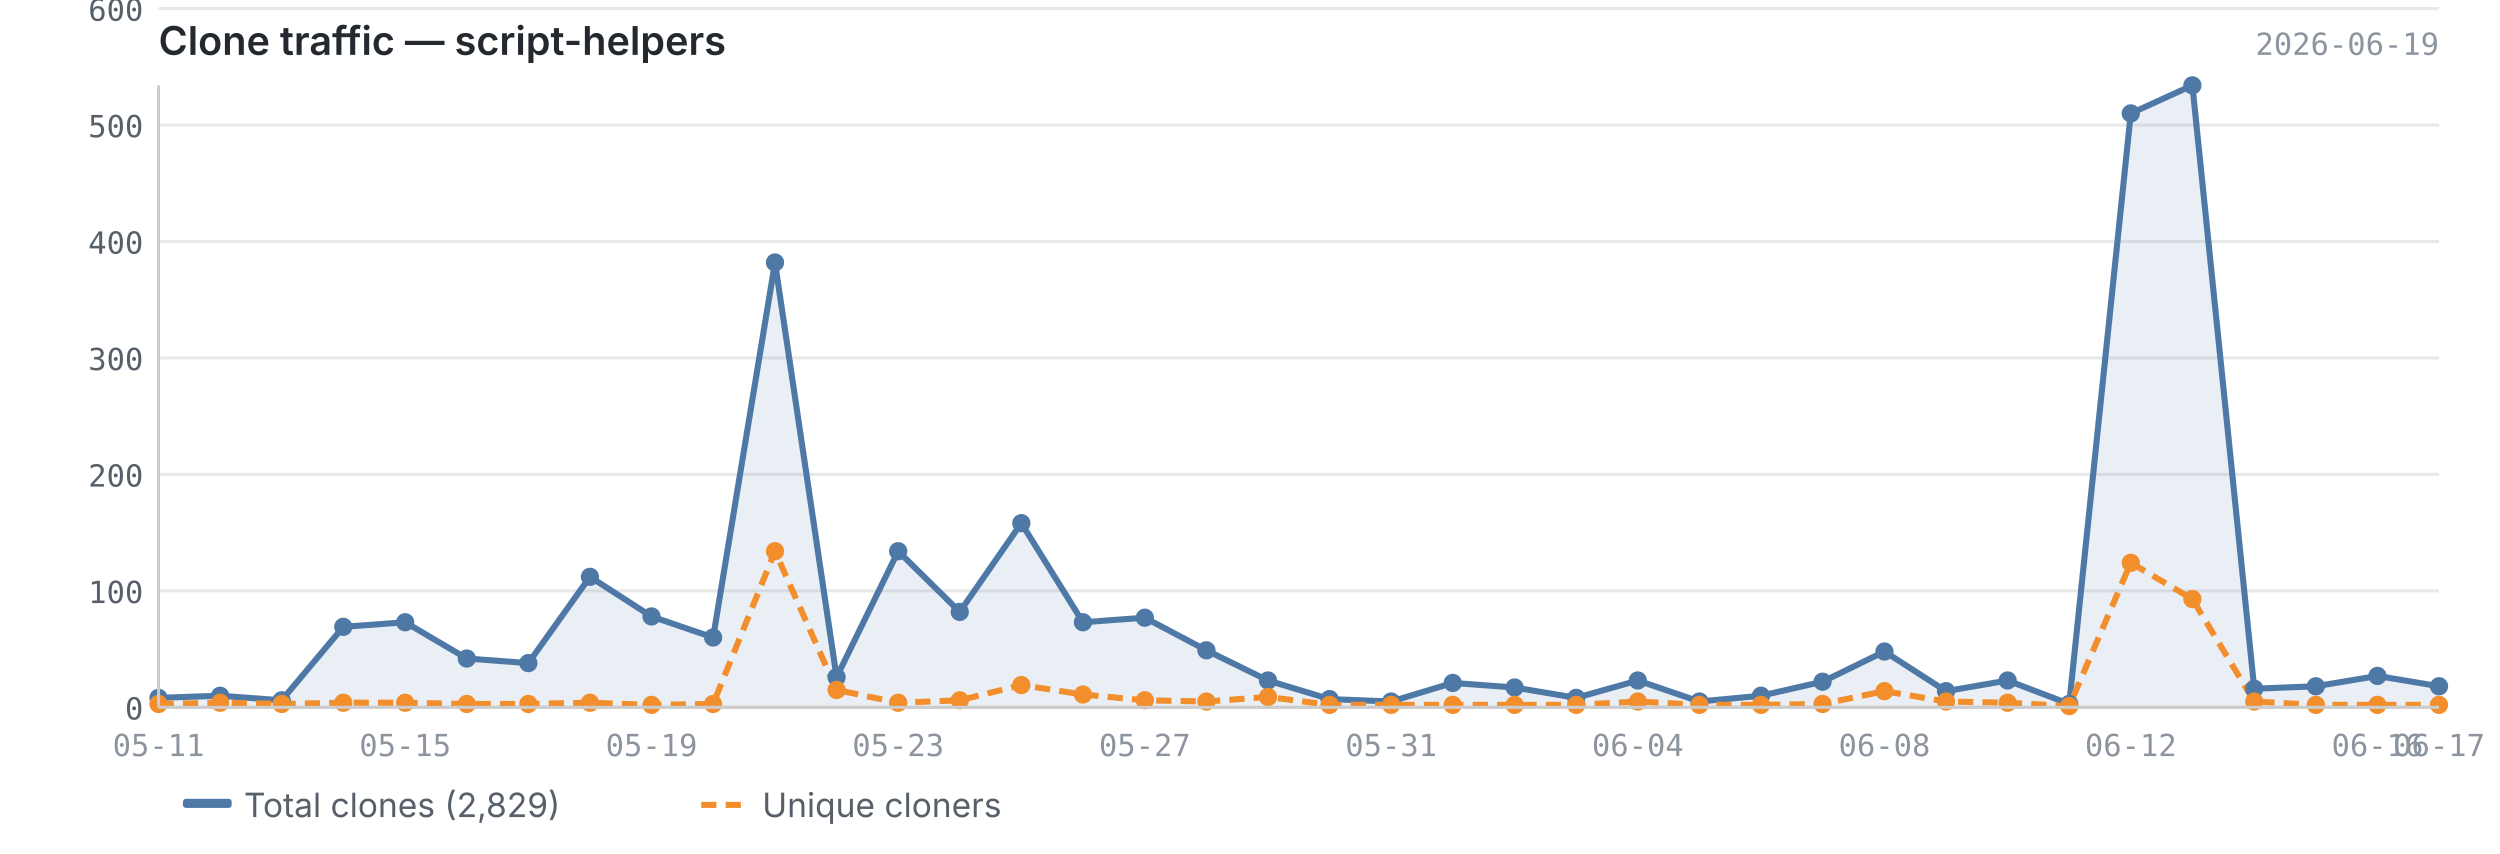
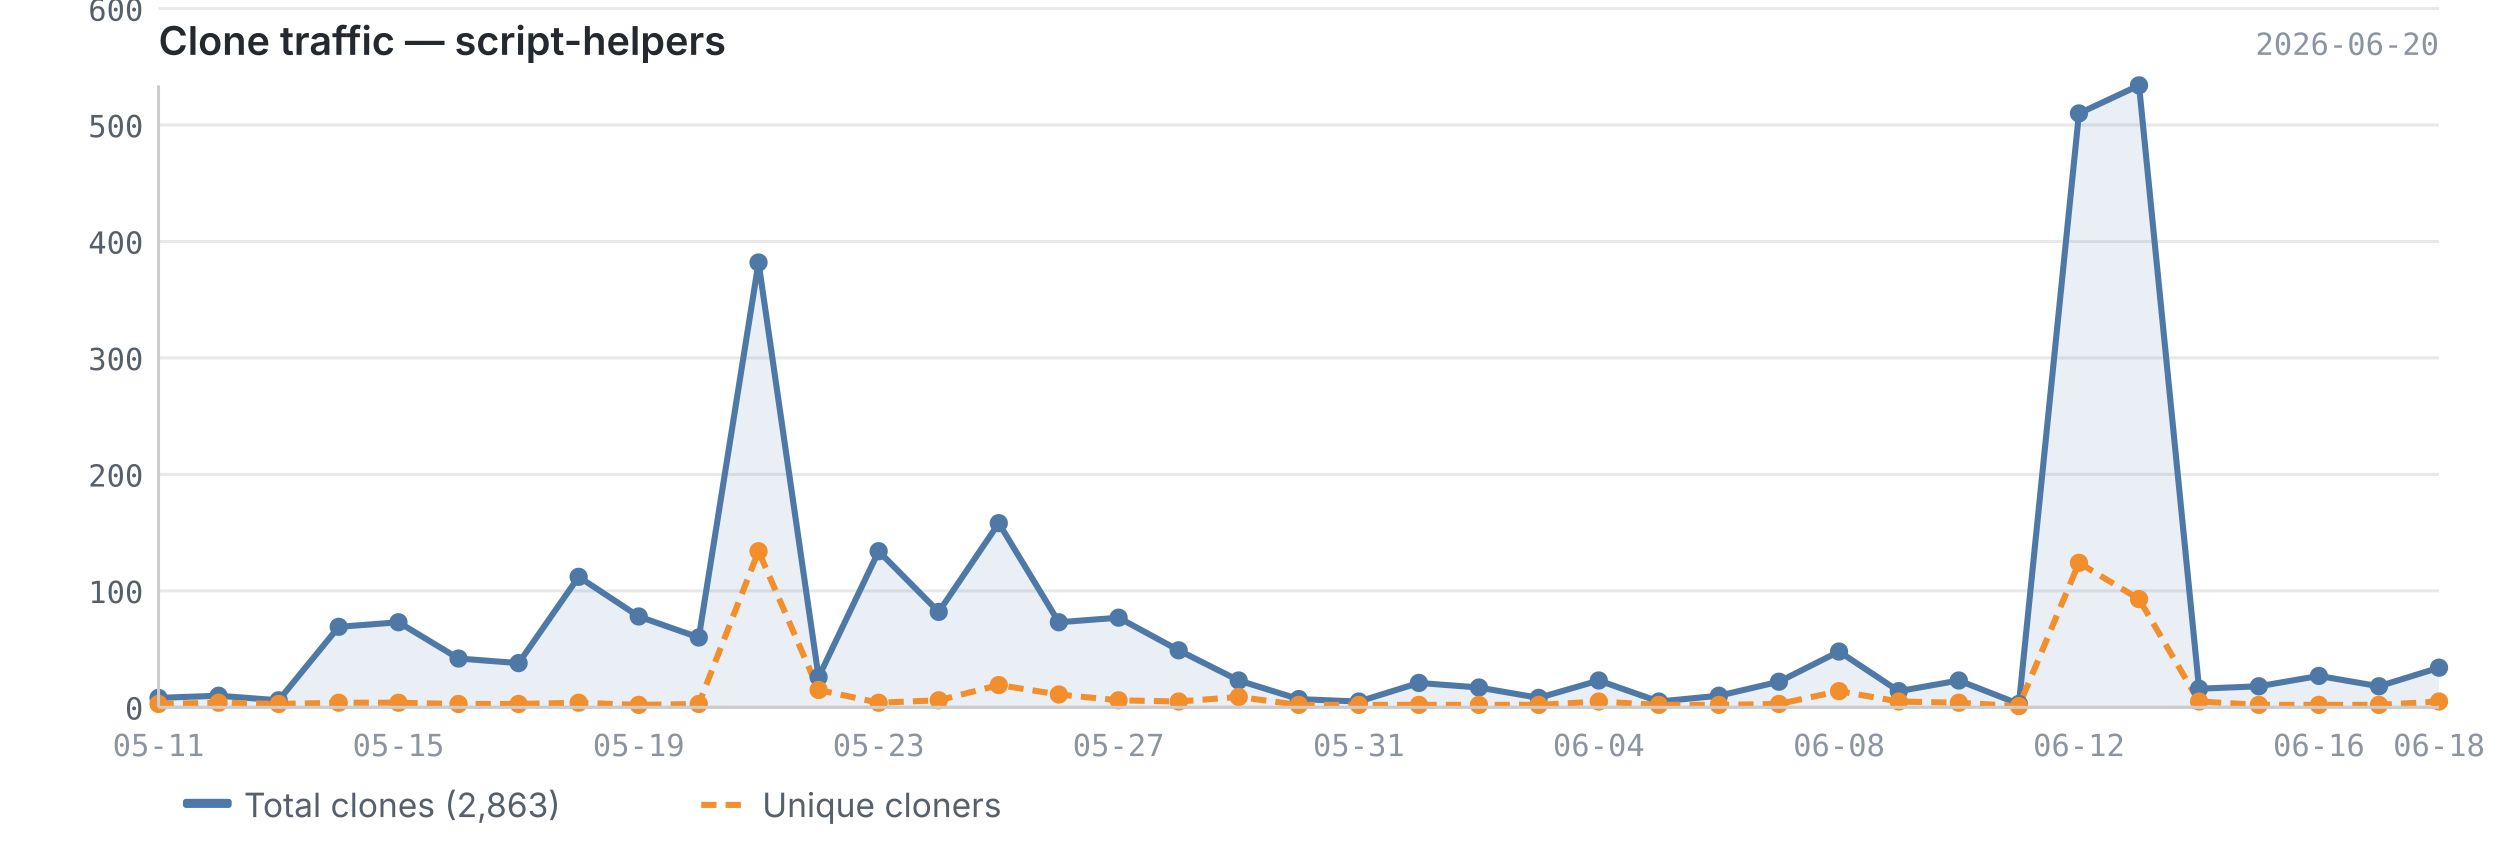
<svg xmlns="http://www.w3.org/2000/svg" viewBox="0 0 820 280" width="820" height="280">
  <text x="52" y="18" font-size="13" font-weight="600" fill="#24292f" font-family="-apple-system, BlinkMacSystemFont, 'Segoe UI', sans-serif">Clone traffic — script-helpers</text>
-   <text x="800" y="18" font-size="10" fill="#8c959f" font-family="ui-monospace, SFMono-Regular, 'SF Mono', Menlo, monospace" text-anchor="end">2026-06-19</text>
+   <text x="800" y="18" font-size="10" fill="#8c959f" font-family="ui-monospace, SFMono-Regular, 'SF Mono', Menlo, monospace" text-anchor="end">2026-06-20</text>
  <line x1="52" y1="232.0" x2="800" y2="232.0" stroke="#e8e8e8" stroke-width="1" />
  <line x1="52" y1="193.8" x2="800" y2="193.8" stroke="#e8e8e8" stroke-width="1" />
  <line x1="52" y1="155.6" x2="800" y2="155.6" stroke="#e8e8e8" stroke-width="1" />
  <line x1="52" y1="117.4" x2="800" y2="117.4" stroke="#e8e8e8" stroke-width="1" />
  <line x1="52" y1="79.2" x2="800" y2="79.2" stroke="#e8e8e8" stroke-width="1" />
  <line x1="52" y1="41.0" x2="800" y2="41.0" stroke="#e8e8e8" stroke-width="1" />
  <line x1="52" y1="2.8" x2="800" y2="2.8" stroke="#e8e8e8" stroke-width="1" />
-   <path d="M52.0,228.9 L52.0,228.9 L72.2,228.2 L92.4,229.7 L112.6,205.6 L132.9,204.1 L153.1,216.0 L173.3,217.5 L193.5,189.2 L213.7,202.2 L233.9,209.1 L254.2,86.1 L274.4,222.1 L294.6,180.8 L314.8,200.7 L335.0,171.6 L355.2,204.1 L375.5,202.6 L395.7,213.3 L415.9,223.2 L436.1,229.3 L456.3,230.1 L476.5,224.0 L496.8,225.5 L517.0,228.9 L537.2,223.2 L557.4,230.1 L577.6,228.2 L597.8,223.6 L618.1,213.7 L638.3,226.7 L658.5,223.2 L678.7,230.9 L698.9,37.2 L719.1,28.0 L739.4,225.9 L759.6,225.1 L779.8,221.7 L800.0,225.1 L800.0,232.0 L52.0,232.0Z" fill="#4e79a7" opacity="0.12" />
-   <polyline points="52.0,228.9 72.2,228.2 92.4,229.7 112.6,205.6 132.9,204.1 153.1,216.0 173.3,217.5 193.5,189.2 213.7,202.2 233.9,209.1 254.2,86.1 274.4,222.1 294.6,180.8 314.8,200.7 335.0,171.6 355.2,204.1 375.5,202.6 395.7,213.3 415.9,223.2 436.1,229.3 456.3,230.1 476.5,224.0 496.8,225.5 517.0,228.9 537.2,223.2 557.4,230.1 577.6,228.2 597.8,223.6 618.1,213.7 638.3,226.7 658.5,223.2 678.7,230.9 698.9,37.2 719.1,28.0 739.4,225.9 759.6,225.1 779.8,221.7 800.0,225.1" fill="none" stroke="#4e79a7" stroke-width="2" stroke-linejoin="round" />
-   <polyline points="52.0,230.9 72.2,230.5 92.4,230.9 112.6,230.5 132.9,230.5 153.1,230.9 173.3,230.9 193.5,230.5 213.7,231.2 233.9,230.9 254.2,180.8 274.4,226.3 294.6,230.5 314.8,229.7 335.0,224.7 355.2,227.8 375.5,229.7 395.7,230.1 415.9,228.6 436.1,231.2 456.3,231.2 476.5,231.2 496.8,231.2 517.0,231.2 537.2,230.1 557.4,231.2 577.6,231.2 597.8,230.9 618.1,226.7 638.3,230.1 658.5,230.5 678.7,231.6 698.9,184.6 719.1,196.5 739.4,230.1 759.6,231.2 779.8,231.2 800.0,231.2" fill="none" stroke="#f28e2b" stroke-width="2" stroke-linejoin="round" stroke-dasharray="5,3" />
+   <path d="M52.0,228.9 L52.0,228.9 L71.7,228.2 L91.4,229.7 L111.1,205.6 L130.7,204.1 L150.4,216.0 L170.1,217.5 L189.8,189.2 L209.5,202.2 L229.2,209.1 L248.8,86.1 L268.5,222.1 L288.2,180.8 L307.9,200.7 L327.6,171.6 L347.3,204.1 L366.9,202.6 L386.6,213.3 L406.3,223.2 L426.0,229.3 L445.7,230.1 L465.4,224.0 L485.1,225.5 L504.7,228.9 L524.4,223.2 L544.1,230.1 L563.8,228.2 L583.5,223.6 L603.2,213.7 L622.8,226.7 L642.5,223.2 L662.2,230.9 L681.9,37.2 L701.6,28.0 L721.3,225.9 L740.9,225.1 L760.6,221.7 L780.3,225.1 L800.0,219.0 L800.0,232.0 L52.0,232.0Z" fill="#4e79a7" opacity="0.12" />
+   <polyline points="52.0,228.9 71.7,228.2 91.4,229.7 111.1,205.6 130.7,204.1 150.4,216.0 170.1,217.5 189.8,189.2 209.5,202.2 229.2,209.1 248.8,86.1 268.5,222.1 288.2,180.8 307.9,200.7 327.6,171.6 347.3,204.1 366.9,202.6 386.6,213.3 406.3,223.2 426.0,229.3 445.7,230.1 465.4,224.0 485.1,225.5 504.7,228.9 524.4,223.2 544.1,230.1 563.8,228.2 583.5,223.6 603.2,213.7 622.8,226.7 642.5,223.2 662.2,230.9 681.9,37.2 701.6,28.0 721.3,225.9 740.9,225.1 760.6,221.7 780.3,225.1 800.0,219.0" fill="none" stroke="#4e79a7" stroke-width="2" stroke-linejoin="round" />
+   <polyline points="52.0,230.9 71.7,230.5 91.4,230.9 111.1,230.5 130.7,230.5 150.4,230.9 170.1,230.9 189.8,230.5 209.5,231.2 229.2,230.9 248.8,180.8 268.5,226.3 288.2,230.5 307.9,229.7 327.6,224.7 347.3,227.8 366.9,229.7 386.6,230.1 406.3,228.6 426.0,231.2 445.7,231.2 465.4,231.2 485.1,231.2 504.7,231.2 524.4,230.1 544.1,231.2 563.8,231.2 583.5,230.9 603.2,226.7 622.8,230.1 642.5,230.5 662.2,231.6 681.9,184.6 701.6,196.5 721.3,230.1 740.9,231.2 760.6,231.2 780.3,231.2 800.0,230.1" fill="none" stroke="#f28e2b" stroke-width="2" stroke-linejoin="round" stroke-dasharray="5,3" />
  <circle cx="52.0" cy="228.9" r="3" fill="#4e79a7" />
-   <circle cx="72.2" cy="228.2" r="3" fill="#4e79a7" />
-   <circle cx="92.4" cy="229.7" r="3" fill="#4e79a7" />
-   <circle cx="112.6" cy="205.6" r="3" fill="#4e79a7" />
-   <circle cx="132.9" cy="204.1" r="3" fill="#4e79a7" />
-   <circle cx="153.1" cy="216.0" r="3" fill="#4e79a7" />
-   <circle cx="173.3" cy="217.5" r="3" fill="#4e79a7" />
-   <circle cx="193.5" cy="189.2" r="3" fill="#4e79a7" />
-   <circle cx="213.7" cy="202.2" r="3" fill="#4e79a7" />
-   <circle cx="233.9" cy="209.1" r="3" fill="#4e79a7" />
-   <circle cx="254.2" cy="86.1" r="3" fill="#4e79a7" />
-   <circle cx="274.4" cy="222.1" r="3" fill="#4e79a7" />
-   <circle cx="294.6" cy="180.8" r="3" fill="#4e79a7" />
-   <circle cx="314.8" cy="200.7" r="3" fill="#4e79a7" />
-   <circle cx="335.0" cy="171.6" r="3" fill="#4e79a7" />
-   <circle cx="355.2" cy="204.1" r="3" fill="#4e79a7" />
-   <circle cx="375.5" cy="202.6" r="3" fill="#4e79a7" />
-   <circle cx="395.7" cy="213.3" r="3" fill="#4e79a7" />
-   <circle cx="415.9" cy="223.2" r="3" fill="#4e79a7" />
-   <circle cx="436.1" cy="229.3" r="3" fill="#4e79a7" />
-   <circle cx="456.3" cy="230.1" r="3" fill="#4e79a7" />
-   <circle cx="476.5" cy="224.0" r="3" fill="#4e79a7" />
-   <circle cx="496.8" cy="225.5" r="3" fill="#4e79a7" />
-   <circle cx="517.0" cy="228.9" r="3" fill="#4e79a7" />
-   <circle cx="537.2" cy="223.2" r="3" fill="#4e79a7" />
-   <circle cx="557.4" cy="230.1" r="3" fill="#4e79a7" />
-   <circle cx="577.6" cy="228.2" r="3" fill="#4e79a7" />
-   <circle cx="597.8" cy="223.6" r="3" fill="#4e79a7" />
-   <circle cx="618.1" cy="213.7" r="3" fill="#4e79a7" />
-   <circle cx="638.3" cy="226.7" r="3" fill="#4e79a7" />
-   <circle cx="658.5" cy="223.2" r="3" fill="#4e79a7" />
-   <circle cx="678.7" cy="230.9" r="3" fill="#4e79a7" />
-   <circle cx="698.9" cy="37.2" r="3" fill="#4e79a7" />
-   <circle cx="719.1" cy="28.0" r="3" fill="#4e79a7" />
-   <circle cx="739.4" cy="225.9" r="3" fill="#4e79a7" />
-   <circle cx="759.6" cy="225.1" r="3" fill="#4e79a7" />
-   <circle cx="779.8" cy="221.7" r="3" fill="#4e79a7" />
-   <circle cx="800.0" cy="225.1" r="3" fill="#4e79a7" />
+   <circle cx="71.7" cy="228.2" r="3" fill="#4e79a7" />
+   <circle cx="91.4" cy="229.7" r="3" fill="#4e79a7" />
+   <circle cx="111.1" cy="205.6" r="3" fill="#4e79a7" />
+   <circle cx="130.7" cy="204.1" r="3" fill="#4e79a7" />
+   <circle cx="150.4" cy="216.0" r="3" fill="#4e79a7" />
+   <circle cx="170.1" cy="217.5" r="3" fill="#4e79a7" />
+   <circle cx="189.8" cy="189.2" r="3" fill="#4e79a7" />
+   <circle cx="209.5" cy="202.2" r="3" fill="#4e79a7" />
+   <circle cx="229.2" cy="209.1" r="3" fill="#4e79a7" />
+   <circle cx="248.8" cy="86.1" r="3" fill="#4e79a7" />
+   <circle cx="268.5" cy="222.1" r="3" fill="#4e79a7" />
+   <circle cx="288.2" cy="180.8" r="3" fill="#4e79a7" />
+   <circle cx="307.9" cy="200.7" r="3" fill="#4e79a7" />
+   <circle cx="327.6" cy="171.6" r="3" fill="#4e79a7" />
+   <circle cx="347.3" cy="204.1" r="3" fill="#4e79a7" />
+   <circle cx="366.9" cy="202.6" r="3" fill="#4e79a7" />
+   <circle cx="386.6" cy="213.3" r="3" fill="#4e79a7" />
+   <circle cx="406.3" cy="223.2" r="3" fill="#4e79a7" />
+   <circle cx="426.0" cy="229.3" r="3" fill="#4e79a7" />
+   <circle cx="445.7" cy="230.1" r="3" fill="#4e79a7" />
+   <circle cx="465.4" cy="224.0" r="3" fill="#4e79a7" />
+   <circle cx="485.1" cy="225.5" r="3" fill="#4e79a7" />
+   <circle cx="504.7" cy="228.9" r="3" fill="#4e79a7" />
+   <circle cx="524.4" cy="223.2" r="3" fill="#4e79a7" />
+   <circle cx="544.1" cy="230.1" r="3" fill="#4e79a7" />
+   <circle cx="563.8" cy="228.2" r="3" fill="#4e79a7" />
+   <circle cx="583.5" cy="223.6" r="3" fill="#4e79a7" />
+   <circle cx="603.2" cy="213.7" r="3" fill="#4e79a7" />
+   <circle cx="622.8" cy="226.7" r="3" fill="#4e79a7" />
+   <circle cx="642.5" cy="223.2" r="3" fill="#4e79a7" />
+   <circle cx="662.2" cy="230.9" r="3" fill="#4e79a7" />
+   <circle cx="681.9" cy="37.2" r="3" fill="#4e79a7" />
+   <circle cx="701.6" cy="28.0" r="3" fill="#4e79a7" />
+   <circle cx="721.3" cy="225.9" r="3" fill="#4e79a7" />
+   <circle cx="740.9" cy="225.1" r="3" fill="#4e79a7" />
+   <circle cx="760.6" cy="221.7" r="3" fill="#4e79a7" />
+   <circle cx="780.3" cy="225.1" r="3" fill="#4e79a7" />
+   <circle cx="800.0" cy="219.0" r="3" fill="#4e79a7" />
  <circle cx="52.0" cy="230.9" r="3" fill="#f28e2b" />
-   <circle cx="72.2" cy="230.5" r="3" fill="#f28e2b" />
-   <circle cx="92.4" cy="230.9" r="3" fill="#f28e2b" />
-   <circle cx="112.6" cy="230.5" r="3" fill="#f28e2b" />
-   <circle cx="132.9" cy="230.5" r="3" fill="#f28e2b" />
-   <circle cx="153.1" cy="230.9" r="3" fill="#f28e2b" />
-   <circle cx="173.3" cy="230.9" r="3" fill="#f28e2b" />
-   <circle cx="193.5" cy="230.5" r="3" fill="#f28e2b" />
-   <circle cx="213.7" cy="231.2" r="3" fill="#f28e2b" />
-   <circle cx="233.9" cy="230.9" r="3" fill="#f28e2b" />
-   <circle cx="254.2" cy="180.8" r="3" fill="#f28e2b" />
-   <circle cx="274.4" cy="226.3" r="3" fill="#f28e2b" />
-   <circle cx="294.6" cy="230.5" r="3" fill="#f28e2b" />
-   <circle cx="314.8" cy="229.7" r="3" fill="#f28e2b" />
-   <circle cx="335.0" cy="224.7" r="3" fill="#f28e2b" />
-   <circle cx="355.2" cy="227.8" r="3" fill="#f28e2b" />
-   <circle cx="375.5" cy="229.7" r="3" fill="#f28e2b" />
-   <circle cx="395.7" cy="230.1" r="3" fill="#f28e2b" />
-   <circle cx="415.9" cy="228.6" r="3" fill="#f28e2b" />
-   <circle cx="436.1" cy="231.2" r="3" fill="#f28e2b" />
-   <circle cx="456.3" cy="231.2" r="3" fill="#f28e2b" />
-   <circle cx="476.5" cy="231.2" r="3" fill="#f28e2b" />
-   <circle cx="496.8" cy="231.2" r="3" fill="#f28e2b" />
-   <circle cx="517.0" cy="231.2" r="3" fill="#f28e2b" />
-   <circle cx="537.2" cy="230.1" r="3" fill="#f28e2b" />
-   <circle cx="557.4" cy="231.2" r="3" fill="#f28e2b" />
-   <circle cx="577.6" cy="231.2" r="3" fill="#f28e2b" />
-   <circle cx="597.8" cy="230.9" r="3" fill="#f28e2b" />
-   <circle cx="618.1" cy="226.7" r="3" fill="#f28e2b" />
-   <circle cx="638.3" cy="230.1" r="3" fill="#f28e2b" />
-   <circle cx="658.5" cy="230.5" r="3" fill="#f28e2b" />
-   <circle cx="678.7" cy="231.6" r="3" fill="#f28e2b" />
-   <circle cx="698.9" cy="184.6" r="3" fill="#f28e2b" />
-   <circle cx="719.1" cy="196.5" r="3" fill="#f28e2b" />
-   <circle cx="739.4" cy="230.1" r="3" fill="#f28e2b" />
-   <circle cx="759.6" cy="231.2" r="3" fill="#f28e2b" />
-   <circle cx="779.8" cy="231.2" r="3" fill="#f28e2b" />
-   <circle cx="800.0" cy="231.2" r="3" fill="#f28e2b" />
+   <circle cx="71.7" cy="230.5" r="3" fill="#f28e2b" />
+   <circle cx="91.4" cy="230.9" r="3" fill="#f28e2b" />
+   <circle cx="111.1" cy="230.5" r="3" fill="#f28e2b" />
+   <circle cx="130.7" cy="230.5" r="3" fill="#f28e2b" />
+   <circle cx="150.4" cy="230.9" r="3" fill="#f28e2b" />
+   <circle cx="170.1" cy="230.9" r="3" fill="#f28e2b" />
+   <circle cx="189.8" cy="230.5" r="3" fill="#f28e2b" />
+   <circle cx="209.5" cy="231.2" r="3" fill="#f28e2b" />
+   <circle cx="229.2" cy="230.9" r="3" fill="#f28e2b" />
+   <circle cx="248.8" cy="180.8" r="3" fill="#f28e2b" />
+   <circle cx="268.5" cy="226.3" r="3" fill="#f28e2b" />
+   <circle cx="288.2" cy="230.5" r="3" fill="#f28e2b" />
+   <circle cx="307.9" cy="229.7" r="3" fill="#f28e2b" />
+   <circle cx="327.6" cy="224.7" r="3" fill="#f28e2b" />
+   <circle cx="347.3" cy="227.8" r="3" fill="#f28e2b" />
+   <circle cx="366.9" cy="229.7" r="3" fill="#f28e2b" />
+   <circle cx="386.6" cy="230.1" r="3" fill="#f28e2b" />
+   <circle cx="406.3" cy="228.6" r="3" fill="#f28e2b" />
+   <circle cx="426.0" cy="231.2" r="3" fill="#f28e2b" />
+   <circle cx="445.7" cy="231.2" r="3" fill="#f28e2b" />
+   <circle cx="465.4" cy="231.2" r="3" fill="#f28e2b" />
+   <circle cx="485.1" cy="231.2" r="3" fill="#f28e2b" />
+   <circle cx="504.7" cy="231.2" r="3" fill="#f28e2b" />
+   <circle cx="524.4" cy="230.1" r="3" fill="#f28e2b" />
+   <circle cx="544.1" cy="231.2" r="3" fill="#f28e2b" />
+   <circle cx="563.8" cy="231.2" r="3" fill="#f28e2b" />
+   <circle cx="583.5" cy="230.9" r="3" fill="#f28e2b" />
+   <circle cx="603.2" cy="226.7" r="3" fill="#f28e2b" />
+   <circle cx="622.8" cy="230.1" r="3" fill="#f28e2b" />
+   <circle cx="642.5" cy="230.5" r="3" fill="#f28e2b" />
+   <circle cx="662.2" cy="231.6" r="3" fill="#f28e2b" />
+   <circle cx="681.9" cy="184.6" r="3" fill="#f28e2b" />
+   <circle cx="701.6" cy="196.5" r="3" fill="#f28e2b" />
+   <circle cx="721.3" cy="230.1" r="3" fill="#f28e2b" />
+   <circle cx="740.9" cy="231.2" r="3" fill="#f28e2b" />
+   <circle cx="760.6" cy="231.2" r="3" fill="#f28e2b" />
+   <circle cx="780.3" cy="231.2" r="3" fill="#f28e2b" />
+   <circle cx="800.0" cy="230.1" r="3" fill="#f28e2b" />
  <line x1="52" y1="28" x2="52" y2="232" stroke="#cccccc" stroke-width="1" />
  <line x1="52" y1="232" x2="800" y2="232" stroke="#cccccc" stroke-width="1" />
  <text x="47" y="236.0" text-anchor="end" font-size="10" fill="#57606a" font-family="ui-monospace, SFMono-Regular, 'SF Mono', Menlo, monospace">0</text>
  <text x="47" y="197.8" text-anchor="end" font-size="10" fill="#57606a" font-family="ui-monospace, SFMono-Regular, 'SF Mono', Menlo, monospace">100</text>
  <text x="47" y="159.6" text-anchor="end" font-size="10" fill="#57606a" font-family="ui-monospace, SFMono-Regular, 'SF Mono', Menlo, monospace">200</text>
  <text x="47" y="121.4" text-anchor="end" font-size="10" fill="#57606a" font-family="ui-monospace, SFMono-Regular, 'SF Mono', Menlo, monospace">300</text>
  <text x="47" y="83.2" text-anchor="end" font-size="10" fill="#57606a" font-family="ui-monospace, SFMono-Regular, 'SF Mono', Menlo, monospace">400</text>
  <text x="47" y="45.0" text-anchor="end" font-size="10" fill="#57606a" font-family="ui-monospace, SFMono-Regular, 'SF Mono', Menlo, monospace">500</text>
  <text x="47" y="6.8" text-anchor="end" font-size="10" fill="#57606a" font-family="ui-monospace, SFMono-Regular, 'SF Mono', Menlo, monospace">600</text>
  <text x="52.0" y="248" text-anchor="middle" font-size="10" fill="#8c959f" font-family="ui-monospace, SFMono-Regular, 'SF Mono', Menlo, monospace">05-11</text>
-   <text x="698.9" y="248" text-anchor="middle" font-size="10" fill="#8c959f" font-family="ui-monospace, SFMono-Regular, 'SF Mono', Menlo, monospace">06-12</text>
-   <text x="132.9" y="248" text-anchor="middle" font-size="10" fill="#8c959f" font-family="ui-monospace, SFMono-Regular, 'SF Mono', Menlo, monospace">05-15</text>
-   <text x="779.8" y="248" text-anchor="middle" font-size="10" fill="#8c959f" font-family="ui-monospace, SFMono-Regular, 'SF Mono', Menlo, monospace">06-16</text>
-   <text x="800.0" y="248" text-anchor="middle" font-size="10" fill="#8c959f" font-family="ui-monospace, SFMono-Regular, 'SF Mono', Menlo, monospace">06-17</text>
-   <text x="213.7" y="248" text-anchor="middle" font-size="10" fill="#8c959f" font-family="ui-monospace, SFMono-Regular, 'SF Mono', Menlo, monospace">05-19</text>
-   <text x="294.6" y="248" text-anchor="middle" font-size="10" fill="#8c959f" font-family="ui-monospace, SFMono-Regular, 'SF Mono', Menlo, monospace">05-23</text>
-   <text x="375.5" y="248" text-anchor="middle" font-size="10" fill="#8c959f" font-family="ui-monospace, SFMono-Regular, 'SF Mono', Menlo, monospace">05-27</text>
-   <text x="456.3" y="248" text-anchor="middle" font-size="10" fill="#8c959f" font-family="ui-monospace, SFMono-Regular, 'SF Mono', Menlo, monospace">05-31</text>
-   <text x="537.2" y="248" text-anchor="middle" font-size="10" fill="#8c959f" font-family="ui-monospace, SFMono-Regular, 'SF Mono', Menlo, monospace">06-04</text>
-   <text x="618.1" y="248" text-anchor="middle" font-size="10" fill="#8c959f" font-family="ui-monospace, SFMono-Regular, 'SF Mono', Menlo, monospace">06-08</text>
+   <text x="681.9" y="248" text-anchor="middle" font-size="10" fill="#8c959f" font-family="ui-monospace, SFMono-Regular, 'SF Mono', Menlo, monospace">06-12</text>
+   <text x="130.7" y="248" text-anchor="middle" font-size="10" fill="#8c959f" font-family="ui-monospace, SFMono-Regular, 'SF Mono', Menlo, monospace">05-15</text>
+   <text x="760.6" y="248" text-anchor="middle" font-size="10" fill="#8c959f" font-family="ui-monospace, SFMono-Regular, 'SF Mono', Menlo, monospace">06-16</text>
+   <text x="800.0" y="248" text-anchor="middle" font-size="10" fill="#8c959f" font-family="ui-monospace, SFMono-Regular, 'SF Mono', Menlo, monospace">06-18</text>
+   <text x="209.5" y="248" text-anchor="middle" font-size="10" fill="#8c959f" font-family="ui-monospace, SFMono-Regular, 'SF Mono', Menlo, monospace">05-19</text>
+   <text x="288.2" y="248" text-anchor="middle" font-size="10" fill="#8c959f" font-family="ui-monospace, SFMono-Regular, 'SF Mono', Menlo, monospace">05-23</text>
+   <text x="366.9" y="248" text-anchor="middle" font-size="10" fill="#8c959f" font-family="ui-monospace, SFMono-Regular, 'SF Mono', Menlo, monospace">05-27</text>
+   <text x="445.7" y="248" text-anchor="middle" font-size="10" fill="#8c959f" font-family="ui-monospace, SFMono-Regular, 'SF Mono', Menlo, monospace">05-31</text>
+   <text x="524.4" y="248" text-anchor="middle" font-size="10" fill="#8c959f" font-family="ui-monospace, SFMono-Regular, 'SF Mono', Menlo, monospace">06-04</text>
+   <text x="603.2" y="248" text-anchor="middle" font-size="10" fill="#8c959f" font-family="ui-monospace, SFMono-Regular, 'SF Mono', Menlo, monospace">06-08</text>
  <rect x="60" y="262" width="16" height="3" fill="#4e79a7" rx="1" />
-   <text x="80" y="268" font-size="11" fill="#57606a" font-family="-apple-system, BlinkMacSystemFont, 'Segoe UI', sans-serif">Total clones (2,829)</text>
+   <text x="80" y="268" font-size="11" fill="#57606a" font-family="-apple-system, BlinkMacSystemFont, 'Segoe UI', sans-serif">Total clones (2,863)</text>
  <line x1="230" y1="264" x2="246" y2="264" stroke="#f28e2b" stroke-width="2" stroke-dasharray="5,3" />
  <text x="250" y="268" font-size="11" fill="#57606a" font-family="-apple-system, BlinkMacSystemFont, 'Segoe UI', sans-serif">Unique cloners</text>
</svg>
